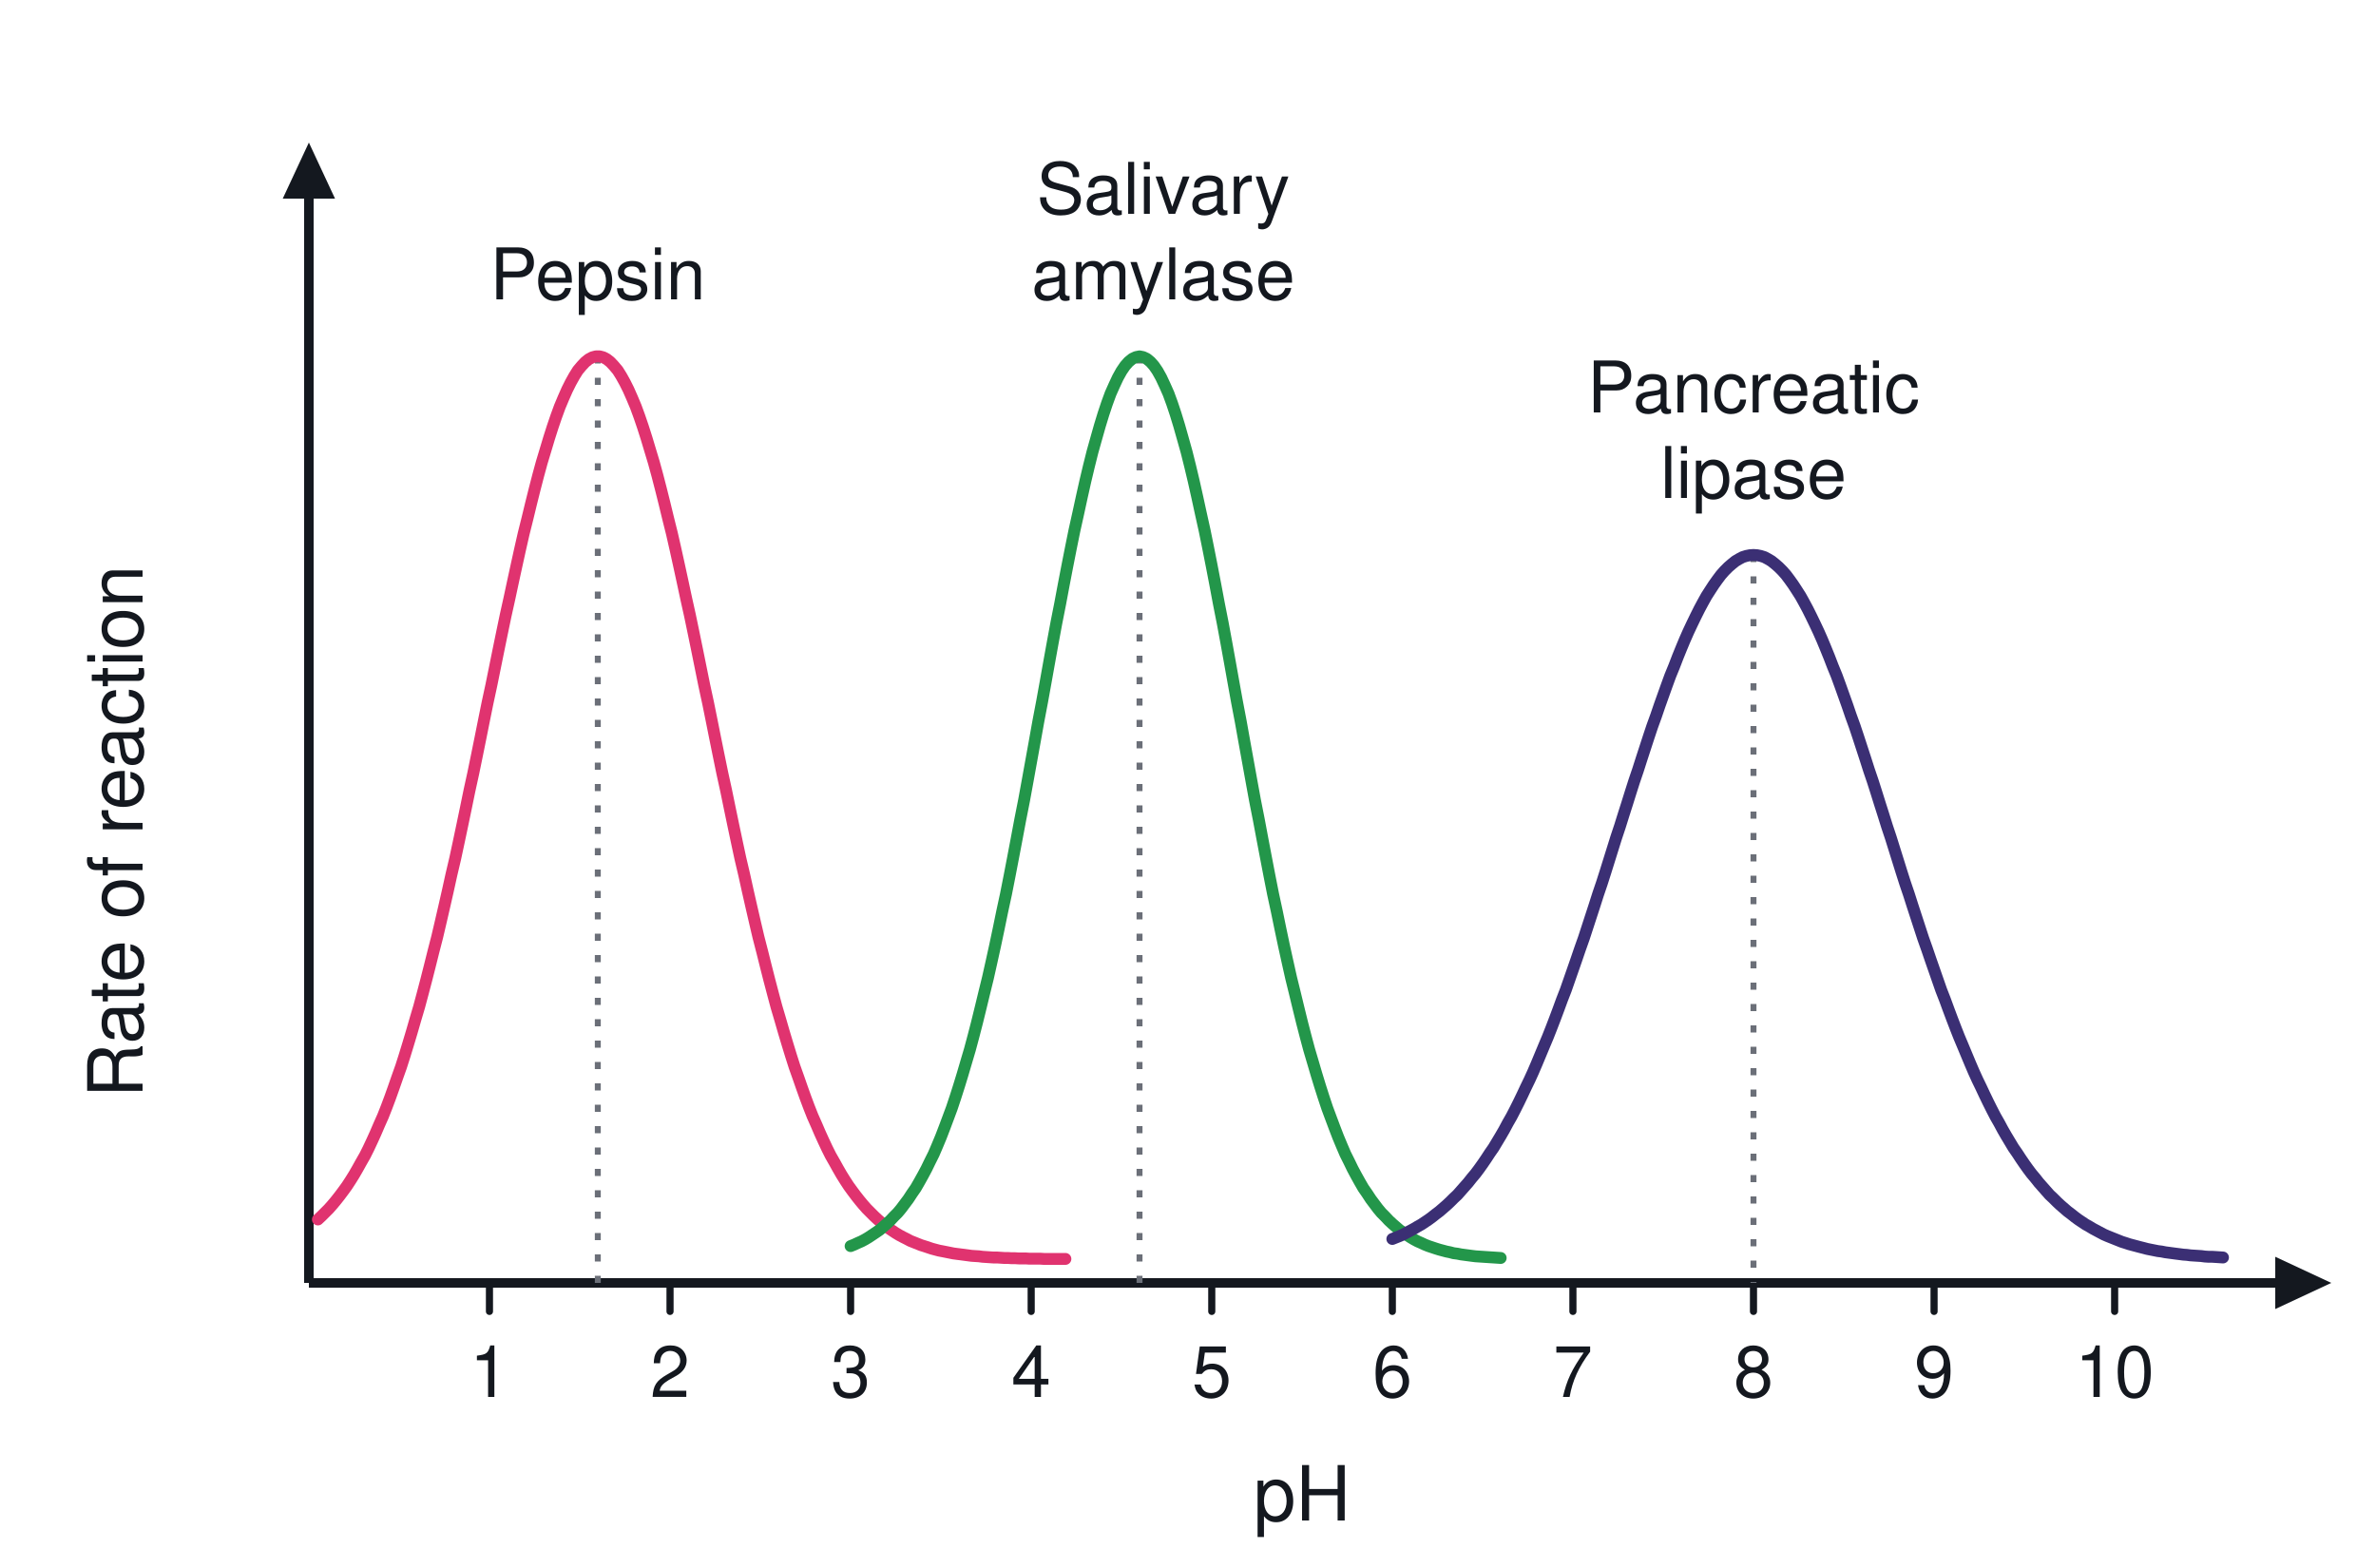
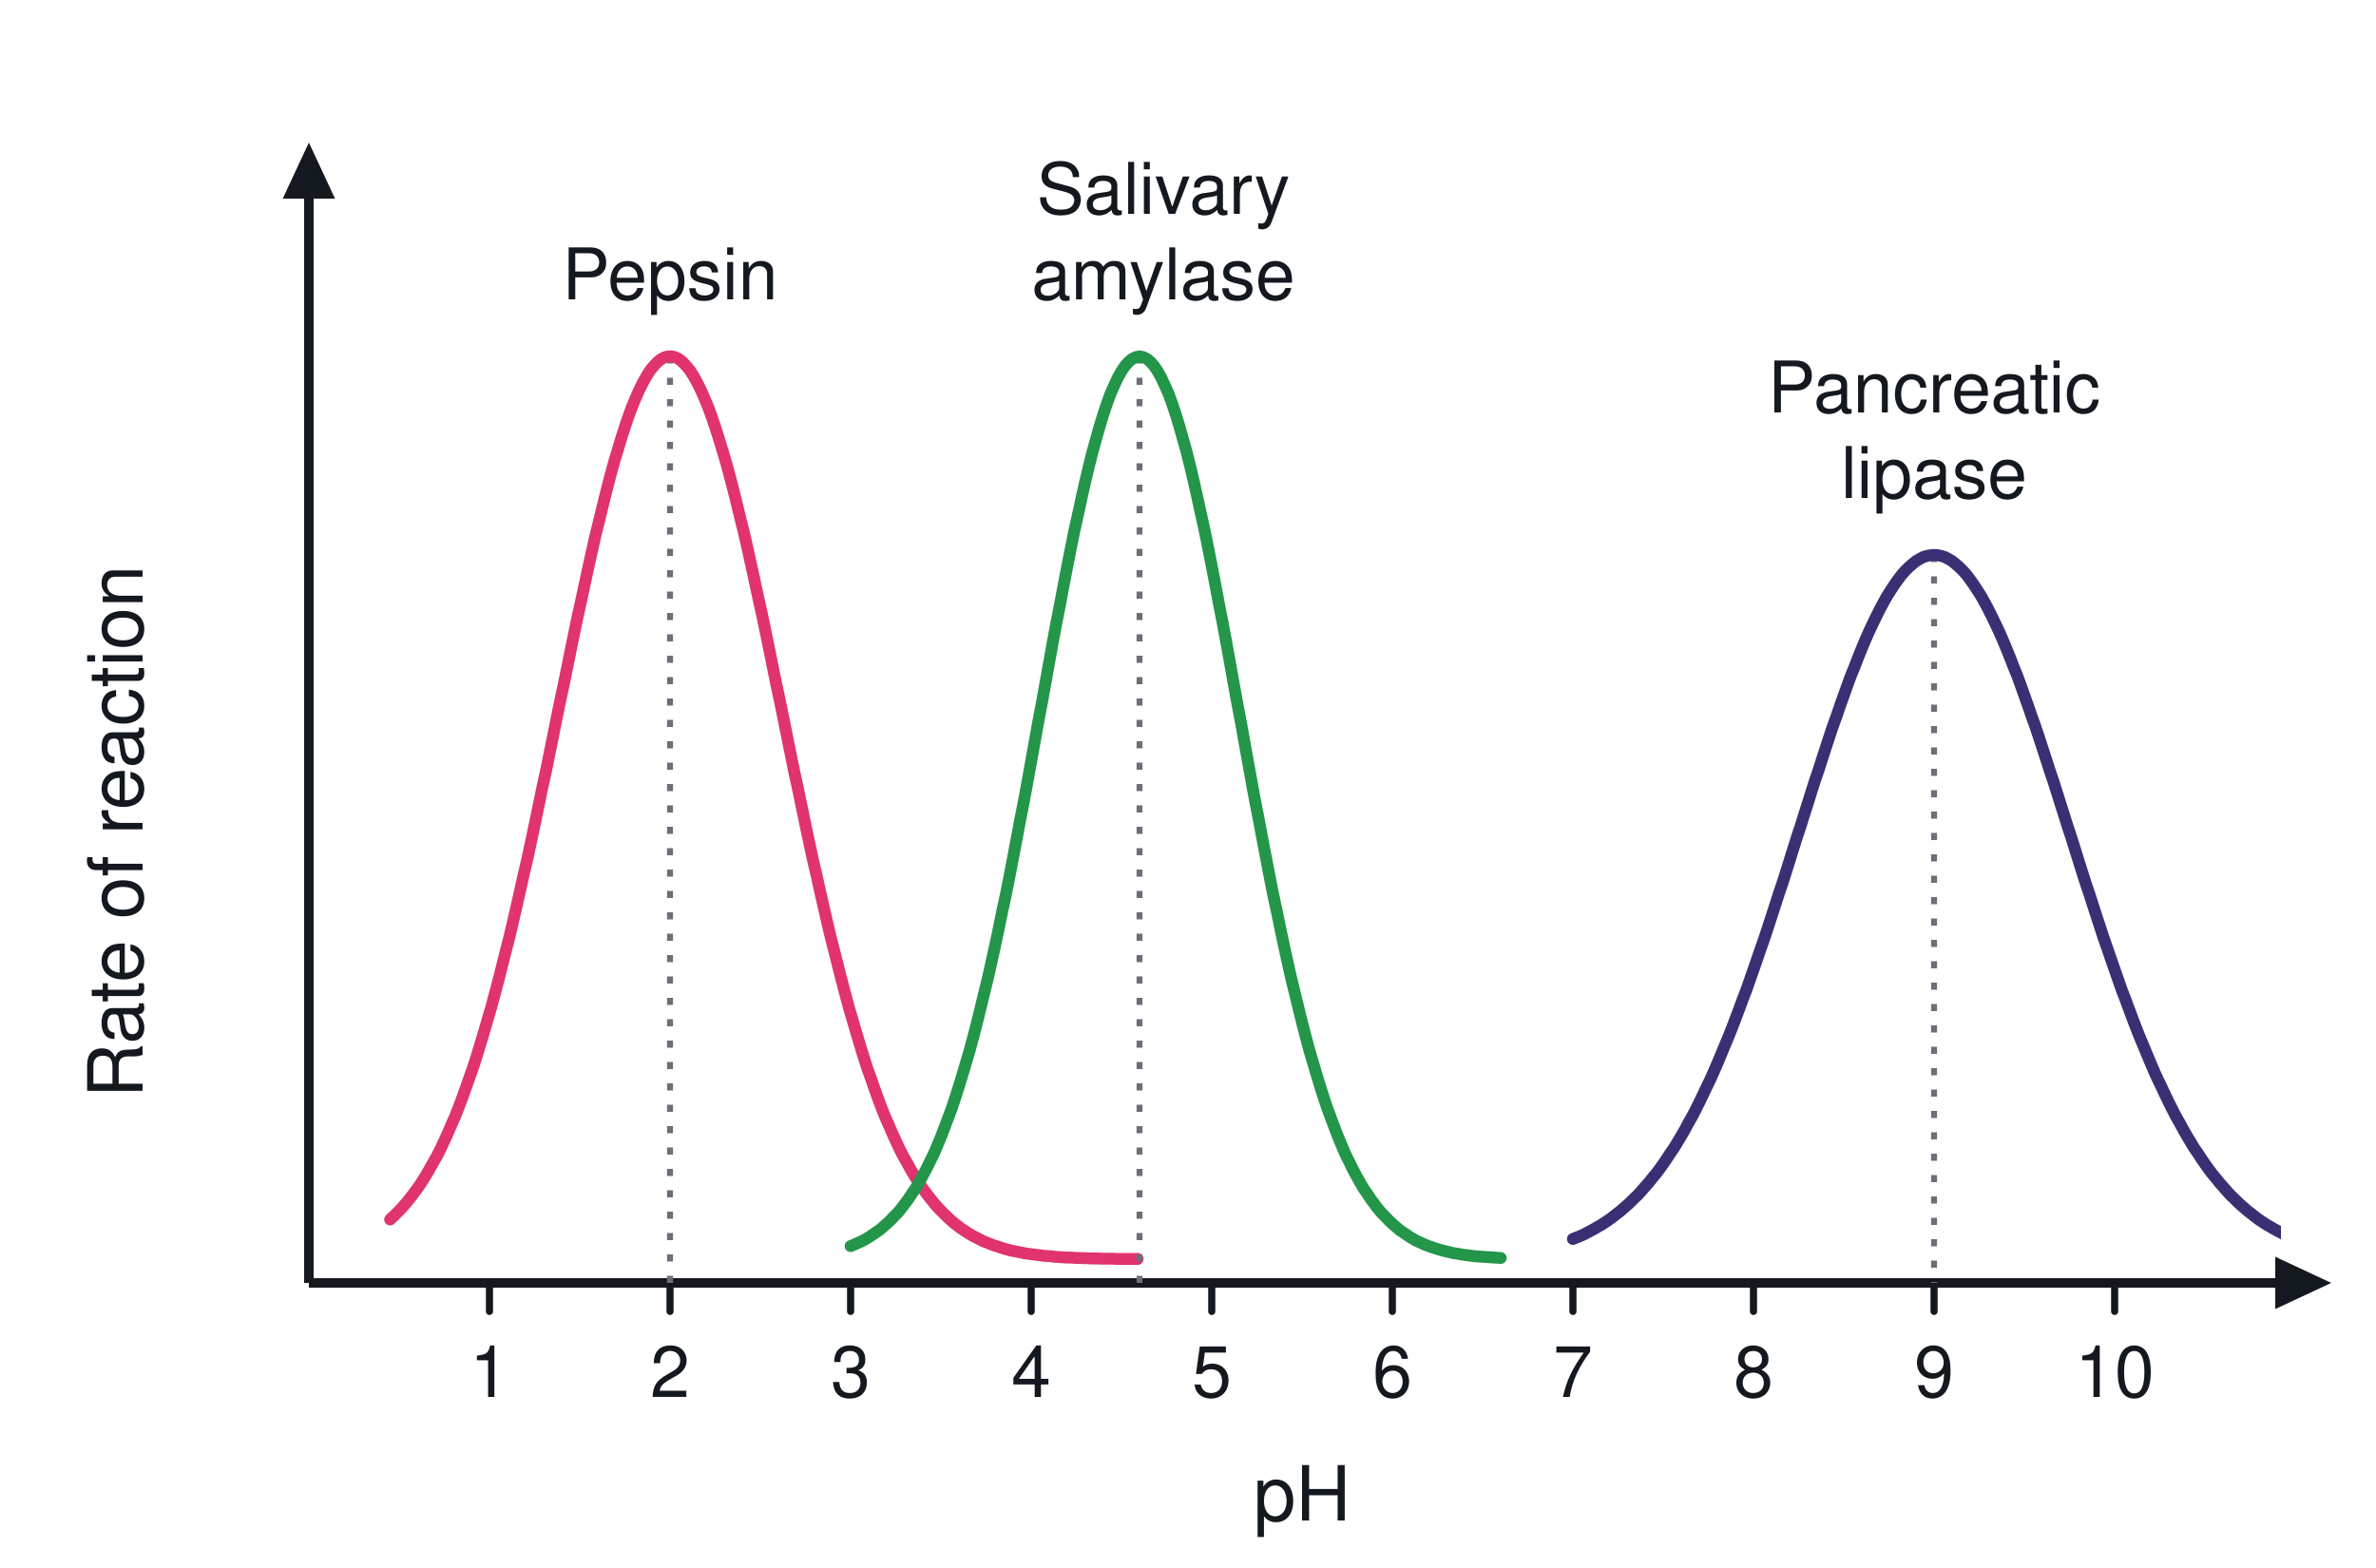
<svg xmlns="http://www.w3.org/2000/svg" viewBox="0 0 1000 660" font-family="Segoe UI, Helvetica, Arial, sans-serif">
  <rect width="1000" height="660" fill="#ffffff" />
+   <defs>
+     <clipPath id="plotarea">
+       <rect x="130" y="40" width="830" height="500" />
+     </clipPath>
+   </defs>
  <line x1="130.0" y1="540.0" x2="967.2" y2="540.0" stroke="#14181f" stroke-width="4" stroke-linecap="butt" />
  <path d="M981.2 540.0 L957.6 551.0 L957.6 529.0 Z" fill="#14181f" />
  <line x1="130.0" y1="540.0" x2="130.0" y2="74.0" stroke="#14181f" stroke-width="4" stroke-linecap="butt" />
  <path d="M130.0 60.0 L141.0 83.6 L119.0 83.6 Z" fill="#14181f" />
  <line x1="206.0" y1="540.0" x2="206.0" y2="552.0" stroke="#14181f" stroke-width="3" stroke-linecap="round" />
  <text x="206.0" y="588.0" font-size="30" fill="#14181f" text-anchor="middle" font-weight="400">1</text>
  <line x1="282.0" y1="540.0" x2="282.0" y2="552.0" stroke="#14181f" stroke-width="3" stroke-linecap="round" />
  <text x="282.0" y="588.0" font-size="30" fill="#14181f" text-anchor="middle" font-weight="400">2</text>
  <line x1="358.0" y1="540.0" x2="358.0" y2="552.0" stroke="#14181f" stroke-width="3" stroke-linecap="round" />
  <text x="358.0" y="588.0" font-size="30" fill="#14181f" text-anchor="middle" font-weight="400">3</text>
  <line x1="434.0" y1="540.0" x2="434.0" y2="552.0" stroke="#14181f" stroke-width="3" stroke-linecap="round" />
  <text x="434.0" y="588.0" font-size="30" fill="#14181f" text-anchor="middle" font-weight="400">4</text>
  <line x1="510.0" y1="540.0" x2="510.0" y2="552.0" stroke="#14181f" stroke-width="3" stroke-linecap="round" />
  <text x="510.0" y="588.0" font-size="30" fill="#14181f" text-anchor="middle" font-weight="400">5</text>
  <line x1="586.0" y1="540.0" x2="586.0" y2="552.0" stroke="#14181f" stroke-width="3" stroke-linecap="round" />
  <text x="586.0" y="588.0" font-size="30" fill="#14181f" text-anchor="middle" font-weight="400">6</text>
  <line x1="662.0" y1="540.0" x2="662.0" y2="552.0" stroke="#14181f" stroke-width="3" stroke-linecap="round" />
  <text x="662.0" y="588.0" font-size="30" fill="#14181f" text-anchor="middle" font-weight="400">7</text>
  <line x1="738.0" y1="540.0" x2="738.0" y2="552.0" stroke="#14181f" stroke-width="3" stroke-linecap="round" />
  <text x="738.0" y="588.0" font-size="30" fill="#14181f" text-anchor="middle" font-weight="400">8</text>
  <line x1="814.0" y1="540.0" x2="814.0" y2="552.0" stroke="#14181f" stroke-width="3" stroke-linecap="round" />
  <text x="814.0" y="588.0" font-size="30" fill="#14181f" text-anchor="middle" font-weight="400">9</text>
  <line x1="890.0" y1="540.0" x2="890.0" y2="552.0" stroke="#14181f" stroke-width="3" stroke-linecap="round" />
  <text x="890.0" y="588.0" font-size="30" fill="#14181f" text-anchor="middle" font-weight="400">10</text>
  <text x="548.0" y="640.0" font-size="32" fill="#14181f" text-anchor="middle" font-weight="400">pH</text>
  <text x="60.0" y="350.0" font-size="32" fill="#14181f" text-anchor="middle" font-weight="400" transform="rotate(-90 60.0 350.0)">Rate of reaction</text>
-   <line x1="251.6" y1="150.0" x2="251.6" y2="540.0" stroke="#6b6f78" stroke-width="2.5" stroke-linecap="butt" stroke-dasharray="3 6" />
-   <path d="M133.8 513.3 L135.3 511.9 L136.8 510.4 L138.4 508.8 L139.9 507.1 L141.4 505.3 L142.9 503.4 L144.4 501.4 L146.0 499.2 L147.5 496.9 L149.0 494.5 L150.5 491.9 L152.0 489.2 L153.6 486.4 L155.1 483.4 L156.6 480.2 L158.1 476.9 L159.6 473.4 L161.2 469.8 L162.7 466.0 L164.2 462.0 L165.7 457.8 L167.2 453.5 L168.8 449.0 L170.3 444.3 L171.8 439.4 L173.3 434.4 L174.8 429.2 L176.4 423.8 L177.9 418.2 L179.4 412.5 L180.9 406.6 L182.4 400.6 L184.0 394.4 L185.5 388.0 L187.0 381.5 L188.5 374.9 L190.0 368.1 L191.6 361.3 L193.1 354.3 L194.6 347.2 L196.1 340.0 L197.6 332.7 L199.2 325.4 L200.7 318.1 L202.2 310.7 L203.7 303.2 L205.2 295.8 L206.8 288.4 L208.3 281.0 L209.8 273.6 L211.3 266.3 L212.8 259.1 L214.4 251.9 L215.9 244.9 L217.4 238.0 L218.9 231.2 L220.4 224.6 L222.0 218.2 L223.5 212.0 L225.0 206.0 L226.5 200.2 L228.0 194.7 L229.6 189.4 L231.1 184.4 L232.6 179.7 L234.1 175.3 L235.6 171.2 L237.2 167.4 L238.7 164.0 L240.2 161.0 L241.7 158.3 L243.2 155.9 L244.8 154.0 L246.3 152.4 L247.8 151.2 L249.3 150.4 L250.8 150.0 L252.4 150.0 L253.9 150.4 L255.4 151.2 L256.9 152.4 L258.4 154.0 L260.0 155.9 L261.5 158.3 L263.0 161.0 L264.5 164.0 L266.0 167.4 L267.6 171.2 L269.1 175.3 L270.6 179.7 L272.1 184.4 L273.6 189.4 L275.2 194.7 L276.7 200.2 L278.2 206.0 L279.7 212.0 L281.2 218.2 L282.8 224.6 L284.3 231.2 L285.8 238.0 L287.3 244.9 L288.8 251.9 L290.4 259.1 L291.9 266.3 L293.4 273.6 L294.9 281.0 L296.4 288.4 L298.0 295.8 L299.5 303.2 L301.0 310.7 L302.5 318.1 L304.0 325.4 L305.6 332.7 L307.1 340.0 L308.6 347.2 L310.1 354.3 L311.6 361.3 L313.2 368.1 L314.7 374.9 L316.2 381.5 L317.7 388.0 L319.2 394.4 L320.8 400.6 L322.3 406.6 L323.8 412.5 L325.3 418.2 L326.8 423.8 L328.4 429.2 L329.9 434.4 L331.4 439.4 L332.9 444.3 L334.4 449.0 L336.0 453.5 L337.5 457.8 L339.0 462.0 L340.5 466.0 L342.0 469.8 L343.6 473.4 L345.1 476.9 L346.6 480.2 L348.1 483.4 L349.6 486.4 L351.2 489.2 L352.7 491.9 L354.2 494.5 L355.7 496.9 L357.2 499.2 L358.8 501.4 L360.3 503.4 L361.8 505.3 L363.3 507.1 L364.8 508.8 L366.4 510.4 L367.9 511.9 L369.4 513.3 L370.9 514.6 L372.4 515.8 L374.0 517.0 L375.5 518.0 L377.0 519.0 L378.5 519.9 L380.0 520.7 L381.6 521.5 L383.1 522.3 L384.6 522.9 L386.1 523.5 L387.6 524.1 L389.2 524.6 L390.7 525.1 L392.2 525.6 L393.7 526.0 L395.2 526.4 L396.8 526.7 L398.3 527.0 L399.8 527.3 L401.3 527.6 L402.8 527.8 L404.4 528.0 L405.9 528.2 L407.4 528.4 L408.9 528.6 L410.4 528.7 L412.0 528.8 L413.5 529.0 L415.0 529.1 L416.5 529.2 L418.0 529.3 L419.6 529.3 L421.1 529.4 L422.6 529.5 L424.1 529.5 L425.6 529.6 L427.2 529.6 L428.7 529.7 L430.2 529.7 L431.7 529.7 L433.2 529.8 L434.8 529.8 L436.3 529.8 L437.8 529.8 L439.3 529.9 L440.8 529.9 L442.4 529.9 L443.9 529.9 L445.4 529.9 L446.9 529.9 L448.4 529.9" stroke="#e0336f" stroke-width="5" fill="none" stroke-linejoin="round" stroke-linecap="round" />
-   <text x="251.6" y="126.0" font-size="30" fill="#14181f" text-anchor="middle" font-weight="400">Pepsin</text>
+   <line x1="282.0" y1="150.0" x2="282.0" y2="540.0" stroke="#6b6f78" stroke-width="2.5" stroke-linecap="butt" stroke-dasharray="3 6" />
+   <path transform="translate(30.4 0)" d="M133.8 513.3 L135.3 511.9 L136.8 510.4 L138.4 508.8 L139.9 507.1 L141.4 505.3 L142.9 503.4 L144.4 501.4 L146.0 499.2 L147.5 496.9 L149.0 494.5 L150.5 491.9 L152.0 489.2 L153.6 486.4 L155.1 483.4 L156.6 480.2 L158.1 476.9 L159.6 473.4 L161.2 469.8 L162.7 466.0 L164.2 462.0 L165.7 457.8 L167.2 453.5 L168.8 449.0 L170.3 444.3 L171.8 439.4 L173.3 434.4 L174.8 429.2 L176.4 423.8 L177.9 418.2 L179.4 412.5 L180.9 406.6 L182.4 400.6 L184.0 394.4 L185.5 388.0 L187.0 381.5 L188.5 374.9 L190.0 368.1 L191.6 361.3 L193.1 354.3 L194.6 347.2 L196.1 340.0 L197.6 332.7 L199.2 325.4 L200.7 318.1 L202.2 310.7 L203.7 303.2 L205.2 295.8 L206.8 288.4 L208.3 281.0 L209.8 273.6 L211.3 266.3 L212.8 259.1 L214.4 251.9 L215.9 244.9 L217.4 238.0 L218.9 231.2 L220.4 224.6 L222.0 218.2 L223.5 212.0 L225.0 206.0 L226.5 200.2 L228.0 194.7 L229.6 189.4 L231.1 184.4 L232.6 179.7 L234.1 175.3 L235.6 171.2 L237.2 167.4 L238.7 164.0 L240.2 161.0 L241.7 158.3 L243.2 155.9 L244.8 154.0 L246.3 152.4 L247.8 151.2 L249.3 150.4 L250.8 150.0 L252.4 150.0 L253.9 150.4 L255.4 151.2 L256.9 152.4 L258.4 154.0 L260.0 155.9 L261.5 158.3 L263.0 161.0 L264.5 164.0 L266.0 167.4 L267.6 171.2 L269.1 175.3 L270.6 179.7 L272.1 184.4 L273.6 189.4 L275.2 194.7 L276.7 200.2 L278.2 206.0 L279.7 212.0 L281.2 218.2 L282.8 224.6 L284.3 231.2 L285.8 238.0 L287.3 244.9 L288.8 251.9 L290.4 259.1 L291.9 266.3 L293.4 273.6 L294.9 281.0 L296.4 288.4 L298.0 295.8 L299.5 303.2 L301.0 310.7 L302.5 318.1 L304.0 325.4 L305.6 332.7 L307.1 340.0 L308.6 347.2 L310.1 354.3 L311.6 361.3 L313.2 368.1 L314.7 374.9 L316.2 381.5 L317.7 388.0 L319.2 394.4 L320.8 400.6 L322.3 406.6 L323.8 412.5 L325.3 418.2 L326.8 423.8 L328.4 429.2 L329.9 434.4 L331.4 439.4 L332.9 444.3 L334.4 449.0 L336.0 453.5 L337.5 457.8 L339.0 462.0 L340.5 466.0 L342.0 469.8 L343.6 473.4 L345.1 476.9 L346.6 480.2 L348.1 483.4 L349.6 486.4 L351.2 489.2 L352.7 491.9 L354.2 494.5 L355.7 496.9 L357.2 499.2 L358.8 501.4 L360.3 503.4 L361.8 505.3 L363.3 507.1 L364.8 508.8 L366.4 510.4 L367.9 511.9 L369.4 513.3 L370.9 514.6 L372.4 515.8 L374.0 517.0 L375.5 518.0 L377.0 519.0 L378.5 519.9 L380.0 520.7 L381.6 521.5 L383.1 522.3 L384.6 522.9 L386.1 523.5 L387.6 524.1 L389.2 524.6 L390.7 525.1 L392.2 525.6 L393.7 526.0 L395.2 526.4 L396.8 526.7 L398.3 527.0 L399.8 527.3 L401.3 527.6 L402.8 527.8 L404.4 528.0 L405.9 528.2 L407.4 528.4 L408.9 528.6 L410.4 528.7 L412.0 528.8 L413.5 529.0 L415.0 529.1 L416.5 529.2 L418.0 529.3 L419.6 529.3 L421.1 529.4 L422.6 529.5 L424.1 529.5 L425.6 529.6 L427.2 529.6 L428.7 529.7 L430.2 529.7 L431.7 529.7 L433.2 529.8 L434.8 529.8 L436.3 529.8 L437.8 529.8 L439.3 529.9 L440.8 529.9 L442.4 529.9 L443.9 529.9 L445.4 529.9 L446.9 529.9 L448.4 529.9" stroke="#e0336f" stroke-width="5" fill="none" stroke-linejoin="round" stroke-linecap="round" />
+   <text x="282.0" y="126.0" font-size="30" fill="#14181f" text-anchor="middle" font-weight="400">Pepsin</text>
  <line x1="479.6" y1="150.0" x2="479.6" y2="540.0" stroke="#6b6f78" stroke-width="2.5" stroke-linecap="butt" stroke-dasharray="3 6" />
  <path d="M358.0 524.5 L359.5 523.9 L361.0 523.2 L362.6 522.5 L364.1 521.7 L365.6 520.8 L367.1 519.8 L368.6 518.8 L370.2 517.7 L371.7 516.4 L373.2 515.1 L374.7 513.7 L376.2 512.1 L377.8 510.5 L379.3 508.7 L380.8 506.7 L382.3 504.7 L383.8 502.4 L385.4 500.1 L386.9 497.5 L388.4 494.8 L389.9 492.0 L391.4 488.9 L393.0 485.7 L394.5 482.2 L396.0 478.6 L397.5 474.7 L399.0 470.7 L400.6 466.4 L402.1 461.9 L403.6 457.2 L405.1 452.3 L406.6 447.2 L408.2 441.8 L409.7 436.2 L411.2 430.4 L412.7 424.3 L414.2 418.1 L415.8 411.6 L417.3 404.9 L418.8 398.1 L420.3 391.0 L421.8 383.7 L423.4 376.3 L424.9 368.7 L426.4 360.9 L427.9 353.0 L429.4 345.0 L431.0 336.9 L432.5 328.7 L434.0 320.4 L435.5 312.1 L437.0 303.7 L438.6 295.3 L440.1 287.0 L441.6 278.6 L443.1 270.3 L444.6 262.2 L446.2 254.1 L447.7 246.1 L449.2 238.3 L450.7 230.7 L452.2 223.3 L453.8 216.1 L455.3 209.2 L456.8 202.5 L458.3 196.2 L459.8 190.2 L461.4 184.5 L462.9 179.2 L464.4 174.3 L465.9 169.8 L467.4 165.7 L469.0 162.1 L470.5 158.9 L472.0 156.2 L473.5 154.0 L475.0 152.3 L476.6 151.0 L478.1 150.3 L479.6 150.0 L481.1 150.3 L482.6 151.0 L484.2 152.3 L485.7 154.0 L487.2 156.2 L488.7 158.9 L490.2 162.1 L491.8 165.7 L493.3 169.8 L494.8 174.3 L496.3 179.2 L497.8 184.5 L499.4 190.2 L500.9 196.2 L502.4 202.5 L503.9 209.2 L505.4 216.1 L507.0 223.3 L508.5 230.7 L510.0 238.3 L511.5 246.1 L513.0 254.1 L514.6 262.2 L516.1 270.3 L517.6 278.6 L519.1 287.0 L520.6 295.3 L522.2 303.7 L523.7 312.1 L525.2 320.4 L526.7 328.7 L528.2 336.9 L529.8 345.0 L531.3 353.0 L532.8 360.9 L534.3 368.7 L535.8 376.3 L537.4 383.7 L538.9 391.0 L540.4 398.1 L541.9 404.9 L543.4 411.6 L545.0 418.1 L546.5 424.3 L548.0 430.4 L549.5 436.2 L551.0 441.8 L552.6 447.2 L554.1 452.3 L555.6 457.2 L557.1 461.9 L558.6 466.4 L560.2 470.7 L561.7 474.7 L563.2 478.6 L564.7 482.2 L566.2 485.7 L567.8 488.9 L569.3 492.0 L570.8 494.8 L572.3 497.5 L573.8 500.1 L575.4 502.4 L576.9 504.7 L578.4 506.7 L579.9 508.7 L581.4 510.5 L583.0 512.1 L584.5 513.7 L586.0 515.1 L587.5 516.4 L589.0 517.7 L590.6 518.8 L592.1 519.8 L593.6 520.8 L595.1 521.7 L596.6 522.5 L598.2 523.2 L599.7 523.9 L601.2 524.5 L602.7 525.0 L604.2 525.5 L605.8 526.0 L607.3 526.4 L608.8 526.8 L610.3 527.1 L611.8 527.5 L613.4 527.7 L614.9 528.0 L616.4 528.2 L617.9 528.4 L619.4 528.6 L621.0 528.8 L622.5 528.9 L624.0 529.0 L625.5 529.1 L627.0 529.2 L628.6 529.3 L630.1 529.4 L631.6 529.5" stroke="#23964a" stroke-width="5" fill="none" stroke-linejoin="round" stroke-linecap="round" />
  <text x="489.6" y="90.0" font-size="30" fill="#14181f" text-anchor="middle" font-weight="400">Salivary</text>
  <text x="489.6" y="126.0" font-size="30" fill="#14181f" text-anchor="middle" font-weight="400">amylase</text>
-   <line x1="738.0" y1="233.6" x2="738.0" y2="540.0" stroke="#6b6f78" stroke-width="2.5" stroke-linecap="butt" stroke-dasharray="3 6" />
-   <path d="M586.0 521.5 L587.5 520.9 L589.0 520.3 L590.6 519.6 L592.1 518.8 L593.6 518.0 L595.1 517.2 L596.6 516.3 L598.2 515.4 L599.7 514.4 L601.2 513.4 L602.7 512.3 L604.2 511.1 L605.8 509.9 L607.3 508.6 L608.8 507.3 L610.3 505.9 L611.8 504.4 L613.4 502.9 L614.9 501.2 L616.4 499.5 L617.9 497.8 L619.4 495.9 L621.0 494.0 L622.5 492.0 L624.0 489.9 L625.5 487.7 L627.0 485.4 L628.6 483.1 L630.1 480.6 L631.6 478.1 L633.1 475.5 L634.6 472.7 L636.2 469.9 L637.7 467.0 L639.2 464.0 L640.7 460.9 L642.2 457.7 L643.8 454.4 L645.3 451.1 L646.8 447.6 L648.3 444.0 L649.8 440.4 L651.4 436.6 L652.9 432.8 L654.4 428.9 L655.9 424.9 L657.4 420.8 L659.0 416.7 L660.5 412.4 L662.0 408.1 L663.5 403.8 L665.0 399.4 L666.6 394.9 L668.1 390.3 L669.6 385.7 L671.1 381.1 L672.6 376.4 L674.2 371.7 L675.7 367.0 L677.2 362.2 L678.7 357.4 L680.2 352.6 L681.8 347.8 L683.3 343.0 L684.8 338.3 L686.3 333.5 L687.8 328.8 L689.4 324.1 L690.9 319.4 L692.4 314.8 L693.9 310.2 L695.4 305.7 L697.0 301.3 L698.5 296.9 L700.0 292.7 L701.5 288.5 L703.0 284.4 L704.6 280.5 L706.1 276.6 L707.6 272.9 L709.1 269.3 L710.6 265.9 L712.2 262.5 L713.7 259.4 L715.2 256.4 L716.7 253.6 L718.2 250.9 L719.8 248.4 L721.3 246.1 L722.8 244.0 L724.3 242.0 L725.8 240.3 L727.4 238.7 L728.9 237.4 L730.4 236.2 L731.9 235.3 L733.4 234.5 L735.0 234.0 L736.5 233.7 L738.0 233.6 L739.5 233.7 L741.0 234.0 L742.6 234.5 L744.1 235.3 L745.6 236.2 L747.1 237.4 L748.6 238.7 L750.2 240.3 L751.7 242.0 L753.2 244.0 L754.7 246.1 L756.2 248.4 L757.8 250.9 L759.3 253.6 L760.8 256.4 L762.3 259.4 L763.8 262.5 L765.4 265.9 L766.9 269.3 L768.4 272.9 L769.9 276.6 L771.4 280.5 L773.0 284.4 L774.5 288.5 L776.0 292.7 L777.5 296.9 L779.0 301.3 L780.6 305.7 L782.1 310.2 L783.6 314.8 L785.1 319.4 L786.6 324.1 L788.2 328.8 L789.7 333.5 L791.2 338.3 L792.7 343.0 L794.2 347.8 L795.8 352.6 L797.3 357.4 L798.8 362.2 L800.3 367.0 L801.8 371.7 L803.4 376.4 L804.9 381.1 L806.4 385.7 L807.9 390.3 L809.4 394.9 L811.0 399.4 L812.5 403.8 L814.0 408.1 L815.5 412.4 L817.0 416.7 L818.6 420.8 L820.1 424.9 L821.6 428.9 L823.1 432.8 L824.6 436.6 L826.2 440.4 L827.7 444.0 L829.2 447.6 L830.7 451.1 L832.2 454.4 L833.8 457.7 L835.3 460.9 L836.8 464.0 L838.3 467.0 L839.8 469.9 L841.4 472.7 L842.9 475.5 L844.4 478.1 L845.9 480.6 L847.4 483.1 L849.0 485.4 L850.5 487.7 L852.0 489.9 L853.5 492.0 L855.0 494.0 L856.6 495.9 L858.1 497.8 L859.6 499.5 L861.1 501.2 L862.6 502.9 L864.2 504.4 L865.7 505.9 L867.2 507.3 L868.7 508.6 L870.2 509.9 L871.8 511.1 L873.3 512.3 L874.8 513.4 L876.3 514.4 L877.8 515.4 L879.4 516.3 L880.9 517.2 L882.4 518.0 L883.9 518.8 L885.4 519.6 L887.0 520.3 L888.5 520.9 L890.0 521.5 L891.5 522.1 L893.0 522.7 L894.6 523.2 L896.1 523.7 L897.6 524.1 L899.1 524.5 L900.6 524.9 L902.2 525.3 L903.7 525.7 L905.2 526.0 L906.7 526.3 L908.2 526.6 L909.8 526.8 L911.3 527.1 L912.8 527.3 L914.3 527.5 L915.8 527.7 L917.4 527.9 L918.9 528.1 L920.4 528.2 L921.9 528.4 L923.4 528.5 L925.0 528.6 L926.5 528.7 L928.0 528.9 L929.5 529.0 L931.0 529.0 L932.6 529.1 L934.1 529.2 L935.6 529.3" stroke="#3b2f74" stroke-width="5" fill="none" stroke-linejoin="round" stroke-linecap="round" />
-   <text x="738.0" y="173.6" font-size="30" fill="#14181f" text-anchor="middle" font-weight="400">Pancreatic</text>
-   <text x="738.0" y="209.6" font-size="30" fill="#14181f" text-anchor="middle" font-weight="400">lipase</text>
+   <line x1="814.0" y1="233.6" x2="814.0" y2="540.0" stroke="#6b6f78" stroke-width="2.5" stroke-linecap="butt" stroke-dasharray="3 6" />
+   <g clip-path="url(#plotarea)">
+     <path transform="translate(76 0)" d="M586.0 521.5 L587.5 520.9 L589.0 520.3 L590.6 519.6 L592.1 518.8 L593.6 518.0 L595.1 517.2 L596.6 516.3 L598.2 515.4 L599.7 514.4 L601.2 513.4 L602.7 512.3 L604.2 511.1 L605.8 509.9 L607.3 508.6 L608.8 507.3 L610.3 505.9 L611.8 504.4 L613.4 502.9 L614.9 501.2 L616.4 499.5 L617.9 497.8 L619.4 495.9 L621.0 494.0 L622.5 492.0 L624.0 489.9 L625.5 487.7 L627.0 485.4 L628.6 483.1 L630.1 480.6 L631.6 478.1 L633.1 475.5 L634.6 472.7 L636.2 469.9 L637.7 467.0 L639.2 464.0 L640.7 460.9 L642.2 457.7 L643.8 454.4 L645.3 451.1 L646.8 447.6 L648.3 444.0 L649.8 440.4 L651.4 436.6 L652.9 432.8 L654.4 428.9 L655.9 424.9 L657.4 420.8 L659.0 416.7 L660.5 412.4 L662.0 408.1 L663.5 403.8 L665.0 399.4 L666.6 394.9 L668.1 390.3 L669.6 385.7 L671.1 381.1 L672.6 376.4 L674.2 371.7 L675.7 367.0 L677.2 362.2 L678.7 357.4 L680.2 352.6 L681.8 347.8 L683.3 343.0 L684.8 338.3 L686.3 333.5 L687.8 328.8 L689.4 324.1 L690.9 319.4 L692.4 314.8 L693.9 310.2 L695.4 305.7 L697.0 301.3 L698.5 296.9 L700.0 292.7 L701.5 288.5 L703.0 284.4 L704.6 280.5 L706.1 276.6 L707.6 272.9 L709.1 269.3 L710.6 265.9 L712.2 262.5 L713.7 259.4 L715.2 256.4 L716.7 253.6 L718.2 250.9 L719.8 248.4 L721.3 246.1 L722.8 244.0 L724.3 242.0 L725.8 240.3 L727.4 238.7 L728.9 237.4 L730.4 236.2 L731.9 235.3 L733.4 234.5 L735.0 234.0 L736.5 233.7 L738.0 233.6 L739.5 233.7 L741.0 234.0 L742.6 234.5 L744.1 235.3 L745.6 236.2 L747.1 237.4 L748.6 238.7 L750.2 240.3 L751.7 242.0 L753.2 244.0 L754.7 246.1 L756.2 248.4 L757.8 250.9 L759.3 253.6 L760.8 256.4 L762.3 259.4 L763.8 262.5 L765.4 265.9 L766.9 269.3 L768.4 272.9 L769.9 276.6 L771.4 280.5 L773.0 284.4 L774.5 288.5 L776.0 292.7 L777.5 296.9 L779.0 301.3 L780.6 305.7 L782.1 310.2 L783.6 314.8 L785.1 319.4 L786.6 324.1 L788.2 328.8 L789.7 333.5 L791.2 338.3 L792.7 343.0 L794.2 347.8 L795.8 352.6 L797.3 357.4 L798.8 362.2 L800.3 367.0 L801.8 371.7 L803.4 376.4 L804.9 381.1 L806.4 385.7 L807.9 390.3 L809.4 394.9 L811.0 399.4 L812.5 403.8 L814.0 408.1 L815.5 412.4 L817.0 416.7 L818.6 420.8 L820.1 424.9 L821.6 428.9 L823.1 432.8 L824.6 436.6 L826.2 440.4 L827.7 444.0 L829.2 447.6 L830.7 451.1 L832.2 454.4 L833.8 457.7 L835.3 460.9 L836.8 464.0 L838.3 467.0 L839.8 469.9 L841.4 472.7 L842.9 475.5 L844.4 478.1 L845.9 480.6 L847.4 483.1 L849.0 485.4 L850.5 487.7 L852.0 489.9 L853.5 492.0 L855.0 494.0 L856.6 495.9 L858.1 497.8 L859.6 499.5 L861.1 501.2 L862.6 502.9 L864.2 504.4 L865.7 505.9 L867.2 507.3 L868.7 508.6 L870.2 509.9 L871.8 511.1 L873.3 512.3 L874.8 513.4 L876.3 514.4 L877.8 515.4 L879.4 516.3 L880.9 517.2 L882.4 518.0 L883.9 518.8 L885.4 519.6 L887.0 520.3 L888.5 520.9 L890.0 521.5 L891.5 522.1 L893.0 522.7 L894.6 523.2 L896.1 523.7 L897.6 524.1 L899.1 524.5 L900.6 524.9 L902.2 525.3 L903.7 525.7 L905.2 526.0 L906.7 526.3 L908.2 526.6 L909.8 526.8 L911.3 527.1 L912.8 527.3 L914.3 527.5 L915.8 527.7 L917.4 527.9 L918.9 528.1 L920.4 528.2 L921.9 528.4 L923.4 528.5 L925.0 528.6 L926.5 528.7 L928.0 528.9 L929.5 529.0 L931.0 529.0 L932.6 529.1 L934.1 529.2 L935.6 529.3" stroke="#3b2f74" stroke-width="5" fill="none" stroke-linejoin="round" stroke-linecap="round" />
+   </g>
+   <text x="814.0" y="173.6" font-size="30" fill="#14181f" text-anchor="middle" font-weight="400">Pancreatic</text>
+   <text x="814.0" y="209.6" font-size="30" fill="#14181f" text-anchor="middle" font-weight="400">lipase</text>
</svg>
